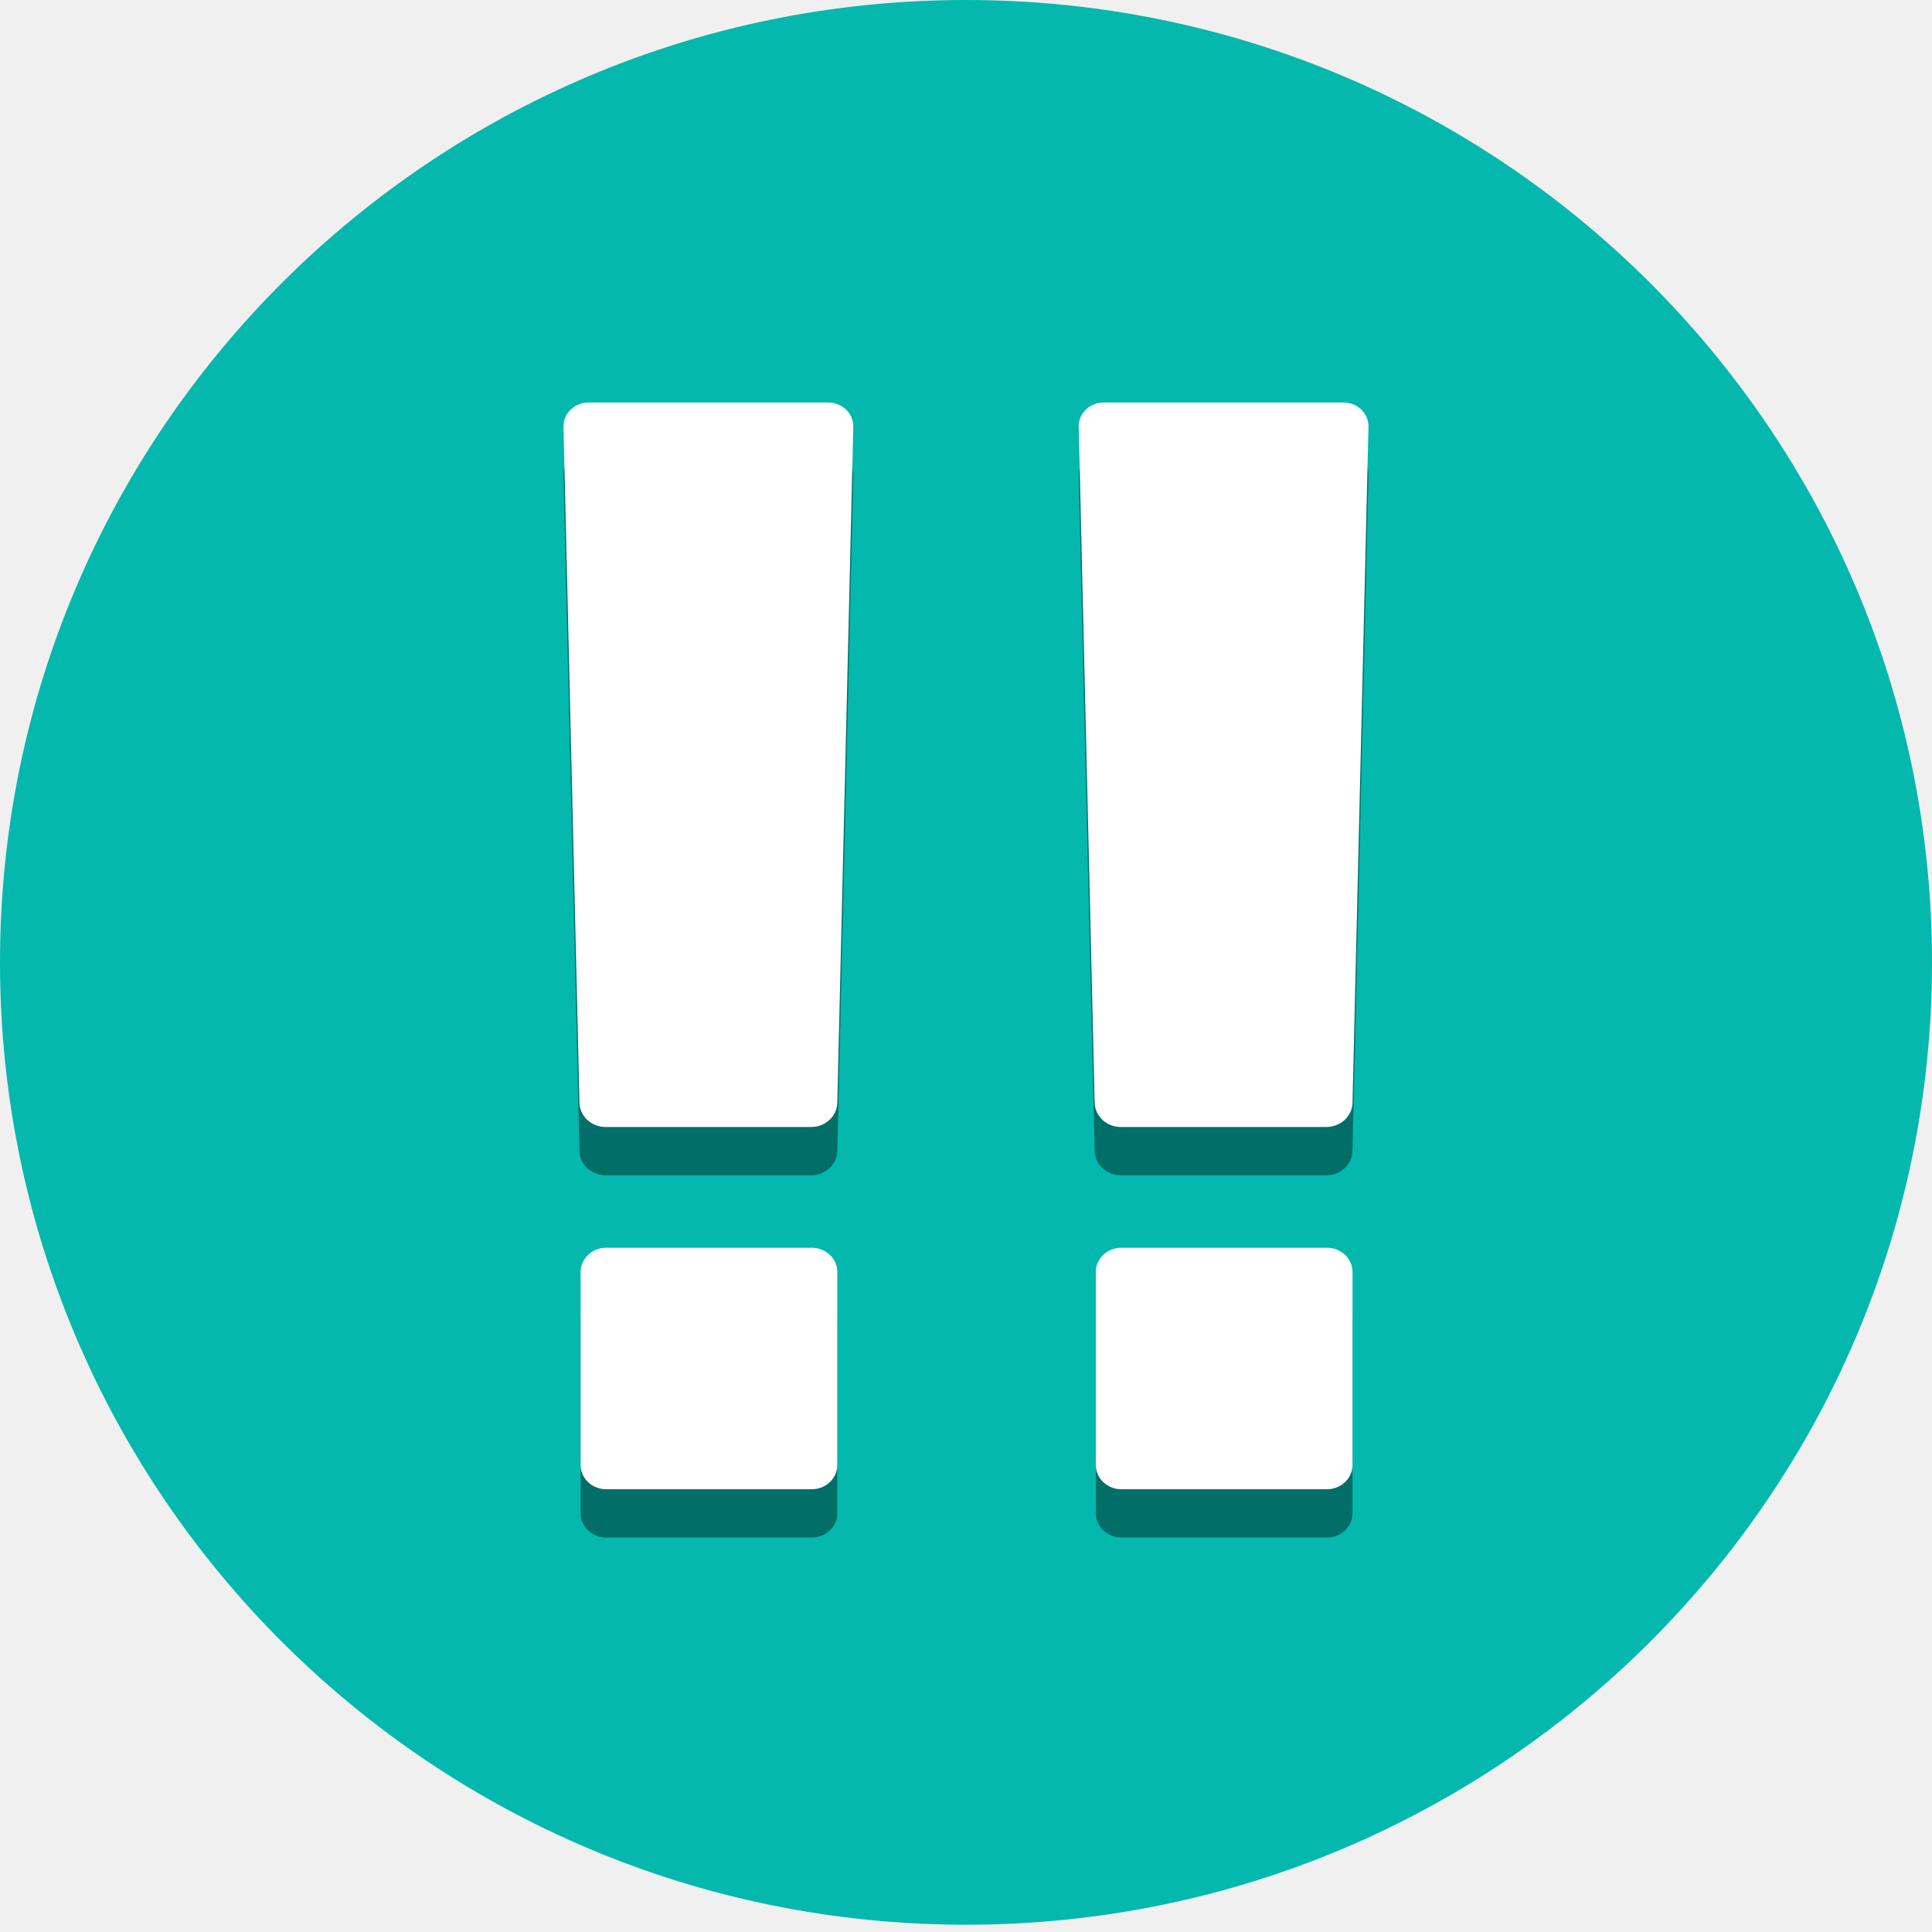
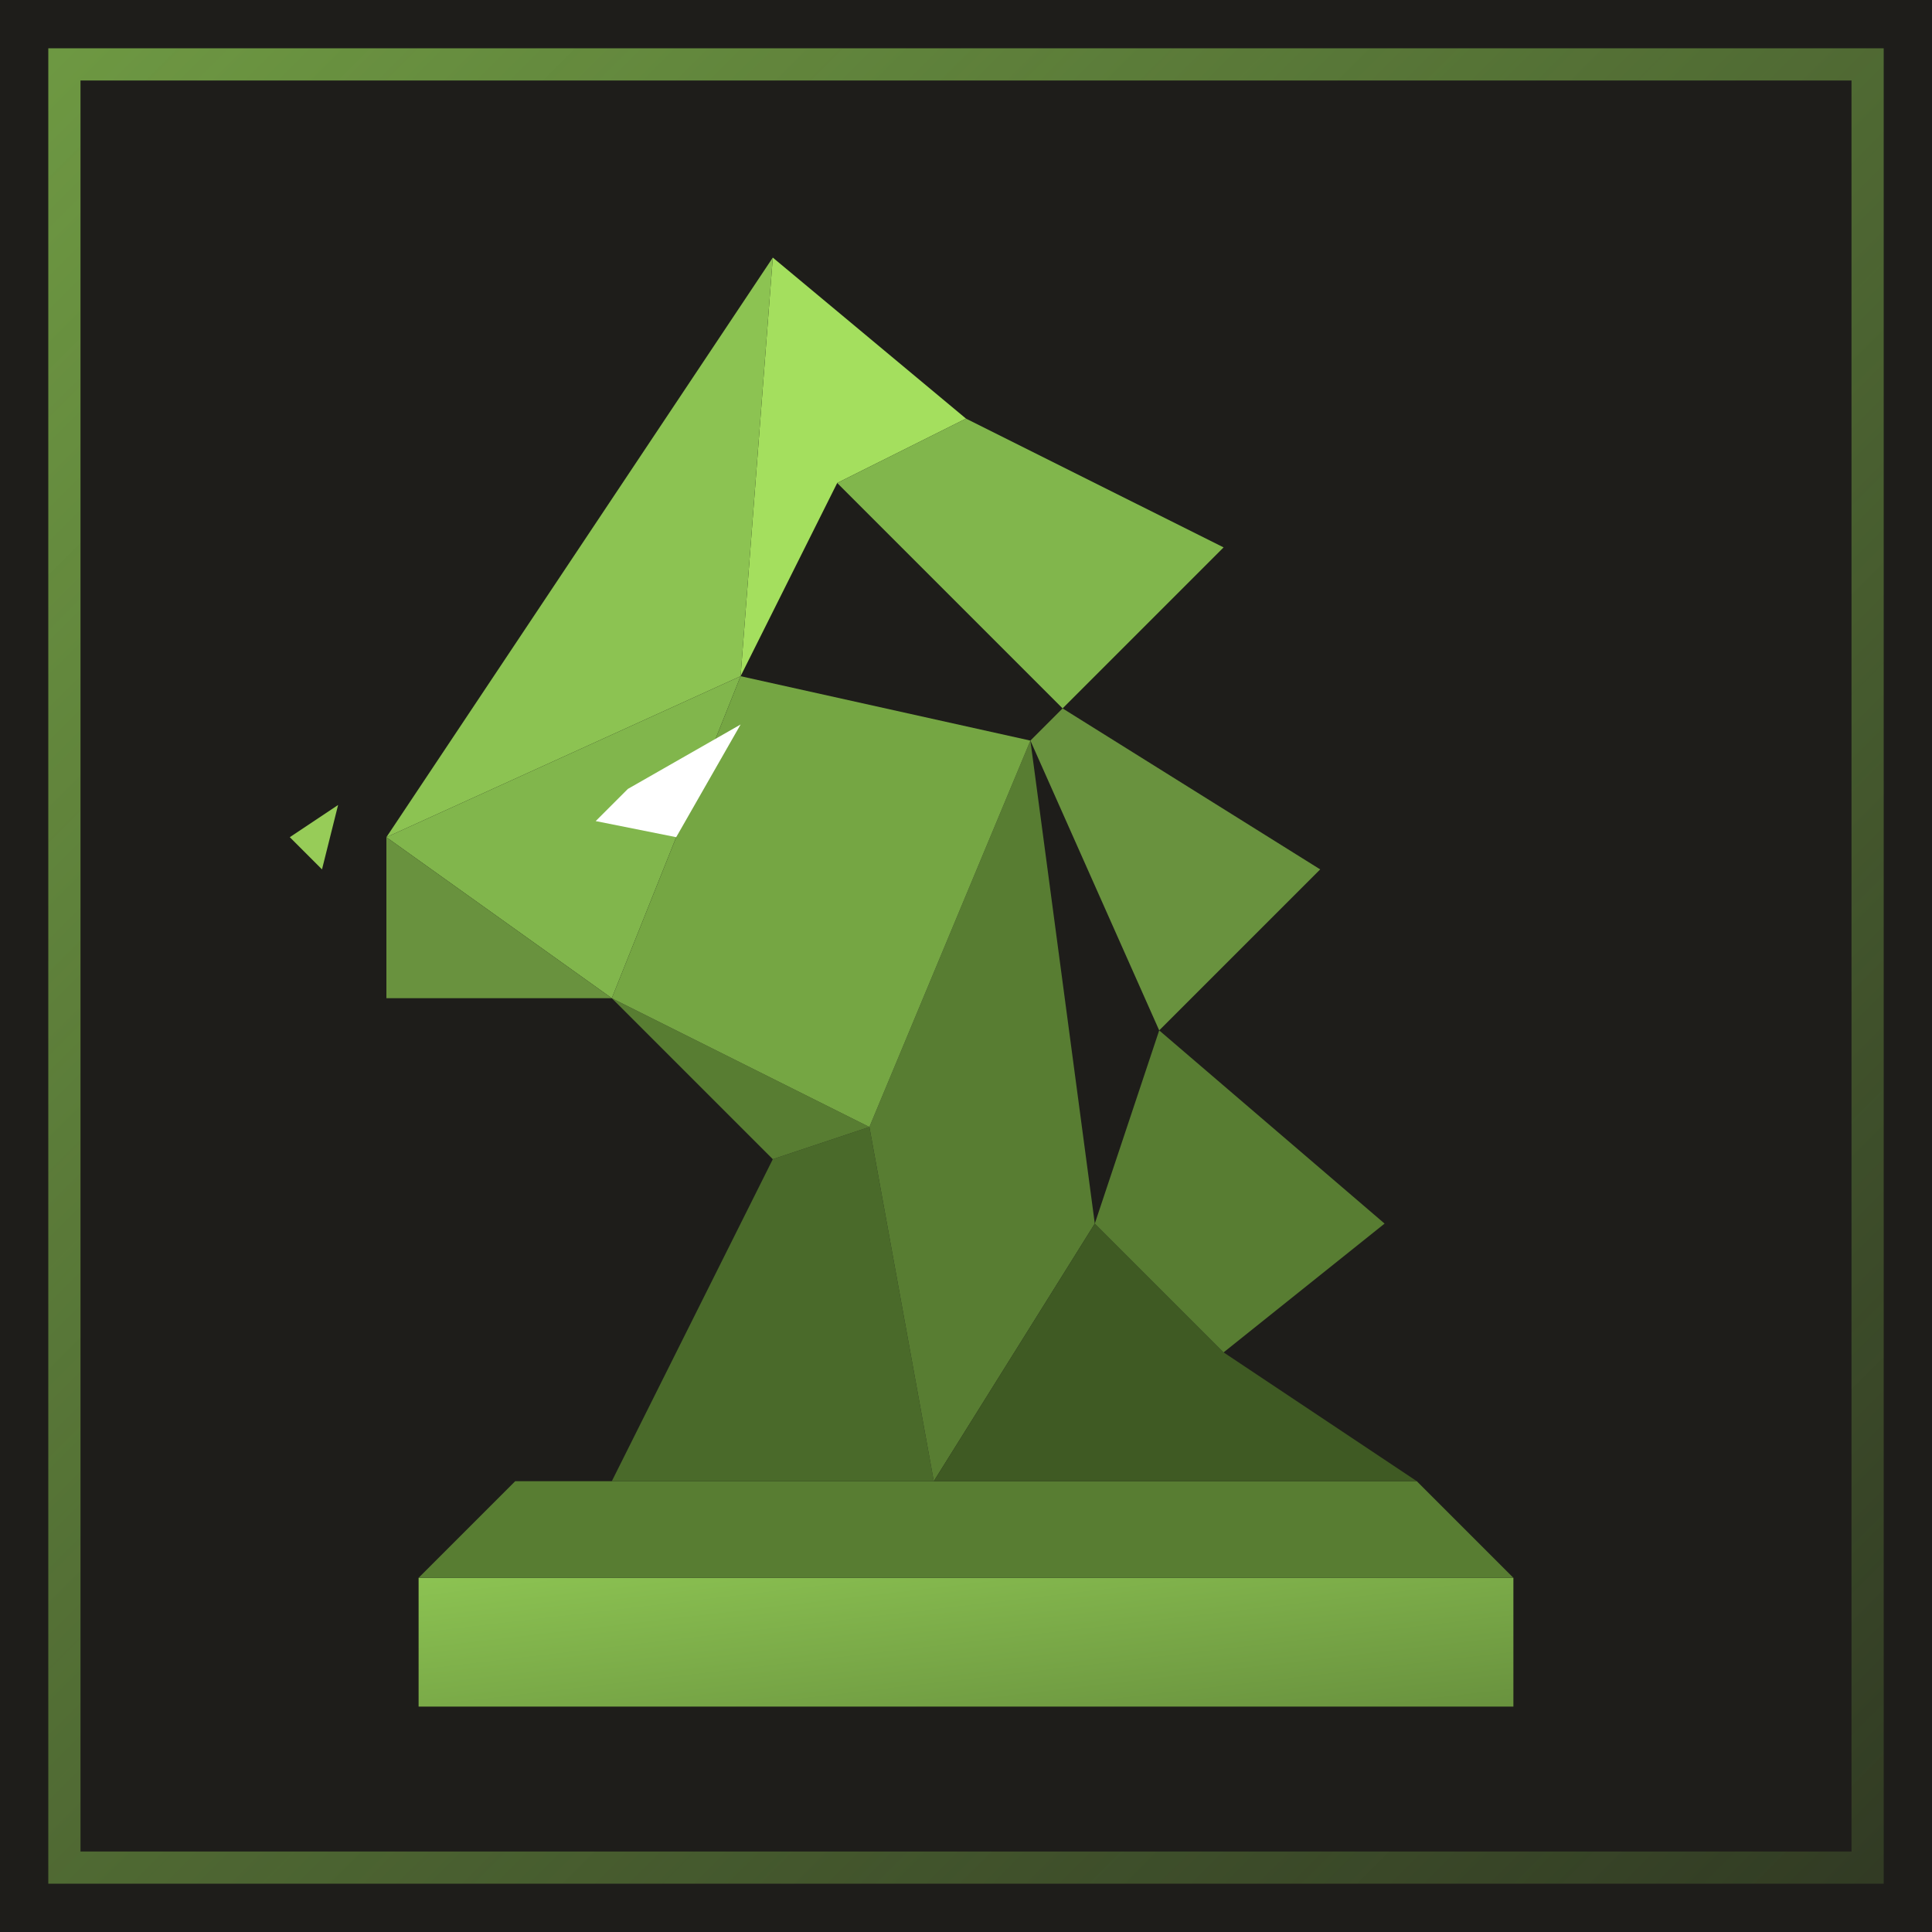
- <svg xmlns="http://www.w3.org/2000/svg" width="120" height="120" viewBox="0 0 120 120" version="1.1" id="svg5">
-   <defs id="defs2" />
-   <g id="layer1">
-     <ellipse style="fill:#04b8ad;fill-opacity:1;stroke:none;stroke-width:0.999" id="path111" cx="60" cy="59.774" rx="60" ry="59.774" />
-   </g>
-   <g id="layer3" transform="matrix(1.062946,0,0,1,-2.203097,-5)">
-     <g id="layer4">
-       <g id="g13717" style="fill:#000000;fill-opacity:0.4" transform="translate(0,3)">
-         <rect style="fill:#000000;fill-opacity:0.4;stroke:none" id="rect5486" width="15" height="15" x="36" y="82.5" rx="1.5" ry="1.5" />
-         <path style="fill:#000000;fill-opacity:0.4;stroke:none;stroke-width:0;stroke-linecap:butt;stroke-linejoin:bevel;stroke-dasharray:none;stroke-opacity:1" d="m 37.467,75 h 12 a 1.534,1.534 135.637 0 0 1.533,-1.5 l 0.933,-42.001 A 1.467,1.467 45.637 0 0 50.467,30 h -14 a 1.467,1.467 134.363 0 0 -1.467,1.5 l 0.933,42.001 A 1.534,1.534 44.363 0 0 37.467,75 Z" id="path10068" />
-       </g>
-       <rect style="fill:#ffffff;fill-opacity:1;stroke:none" id="rect13713" width="15" height="15" x="36" y="82.5" rx="1.5" ry="1.5" />
-       <path style="fill:#ffffff;fill-opacity:1;stroke:none;stroke-width:0;stroke-linecap:butt;stroke-linejoin:bevel;stroke-dasharray:none;stroke-opacity:1" d="m 37.467,75 h 12 a 1.534,1.534 135.637 0 0 1.533,-1.5 l 0.933,-42.001 A 1.467,1.467 45.637 0 0 50.467,30 h -14 a 1.467,1.467 134.363 0 0 -1.467,1.5 l 0.933,42.001 A 1.534,1.534 44.363 0 0 37.467,75 Z" id="path13715" />
-     </g>
-     <g id="g17427" transform="translate(30.10502)">
-       <g id="g17421" style="fill:#000000;fill-opacity:0.4" transform="translate(0,3)">
-         <rect style="fill:#000000;fill-opacity:0.4;stroke:none" id="rect17417" width="15" height="15" x="36" y="82.5" rx="1.5" ry="1.5" />
-         <path style="fill:#000000;fill-opacity:0.4;stroke:none;stroke-width:0;stroke-linecap:butt;stroke-linejoin:bevel;stroke-dasharray:none;stroke-opacity:1" d="m 37.467,75 h 12 a 1.534,1.534 135.637 0 0 1.533,-1.5 l 0.933,-42.001 A 1.467,1.467 45.637 0 0 50.467,30 h -14 a 1.467,1.467 134.363 0 0 -1.467,1.5 l 0.933,42.001 A 1.534,1.534 44.363 0 0 37.467,75 Z" id="path17419" />
-       </g>
-       <rect style="fill:#ffffff;fill-opacity:1;stroke:none" id="rect17423" width="15" height="15" x="36" y="82.5" rx="1.5" ry="1.5" />
-       <path style="fill:#ffffff;fill-opacity:1;stroke:none;stroke-width:0;stroke-linecap:butt;stroke-linejoin:bevel;stroke-dasharray:none;stroke-opacity:1" d="m 37.467,75 h 12 a 1.534,1.534 135.637 0 0 1.533,-1.5 l 0.933,-42.001 A 1.467,1.467 45.637 0 0 50.467,30 h -14 a 1.467,1.467 134.363 0 0 -1.467,1.5 l 0.933,42.001 A 1.534,1.534 44.363 0 0 37.467,75 Z" id="path17425" />
-     </g>
-   </g>
+ <svg xmlns="http://www.w3.org/2000/svg" viewBox="0 0 120 120" width="120" height="120">
+   <defs>
+     <linearGradient id="cmBase" x1="0%" y1="0%" x2="100%" y2="100%">
+       <stop offset="0%" stop-color="#8cc352" />
+       <stop offset="100%" stop-color="#69923e" />
+     </linearGradient>
+     <linearGradient id="cmBorder" x1="0%" y1="0%" x2="100%" y2="100%">
+       <stop offset="0%" stop-color="#81b64c" stop-opacity="0.8" />
+       <stop offset="100%" stop-color="#81b64c" stop-opacity="0.2" />
+     </linearGradient>
+   </defs>
+   <rect width="120" height="120" fill="#1e1d1a" />
+   <rect x="4" y="4" width="112" height="112" fill="none" stroke="url(#cmBorder)" stroke-width="2" />
+   <polygon points="26,98 94,98 94,106 26,106" fill="url(#cmBase)" />
+   <polygon points="32,92 88,92 94,98 26,98" fill="#587d32" />
+   <polygon points="48,72 38,92 58,92 54,70" fill="#4a6a2a" />
+   <polygon points="54,70 64,46 68,76 58,92" fill="#587d32" />
+   <polygon points="68,76 76,84 88,92 58,92" fill="#3f5a23" />
+   <polygon points="48,16 60,26 52,30 46,42" fill="#a4df5e" />
+   <polygon points="60,26 76,34 66,44 52,30" fill="#81b64c" />
+   <polygon points="66,44 82,54 72,64 64,46" fill="#69923e" />
+   <polygon points="72,64 86,76 76,84 68,76" fill="#587d32" />
+   <polygon points="48,16 46,42 24,52" fill="#8cc352" />
+   <polygon points="46,42 24,52 38,62" fill="#81b64c" />
+   <polygon points="24,52 24,62 38,62" fill="#69923e" />
+   <polygon points="38,62 48,72 54,70" fill="#587d32" />
+   <polygon points="46,42 64,46 54,70 38,62" fill="#75a643" />
+   <polygon points="39,49 46,45 42,52 37,51" fill="#ffffff" />
+   <polygon points="18,52 21,50 20,54" fill="#a4df5e" opacity="0.9" />
</svg>
